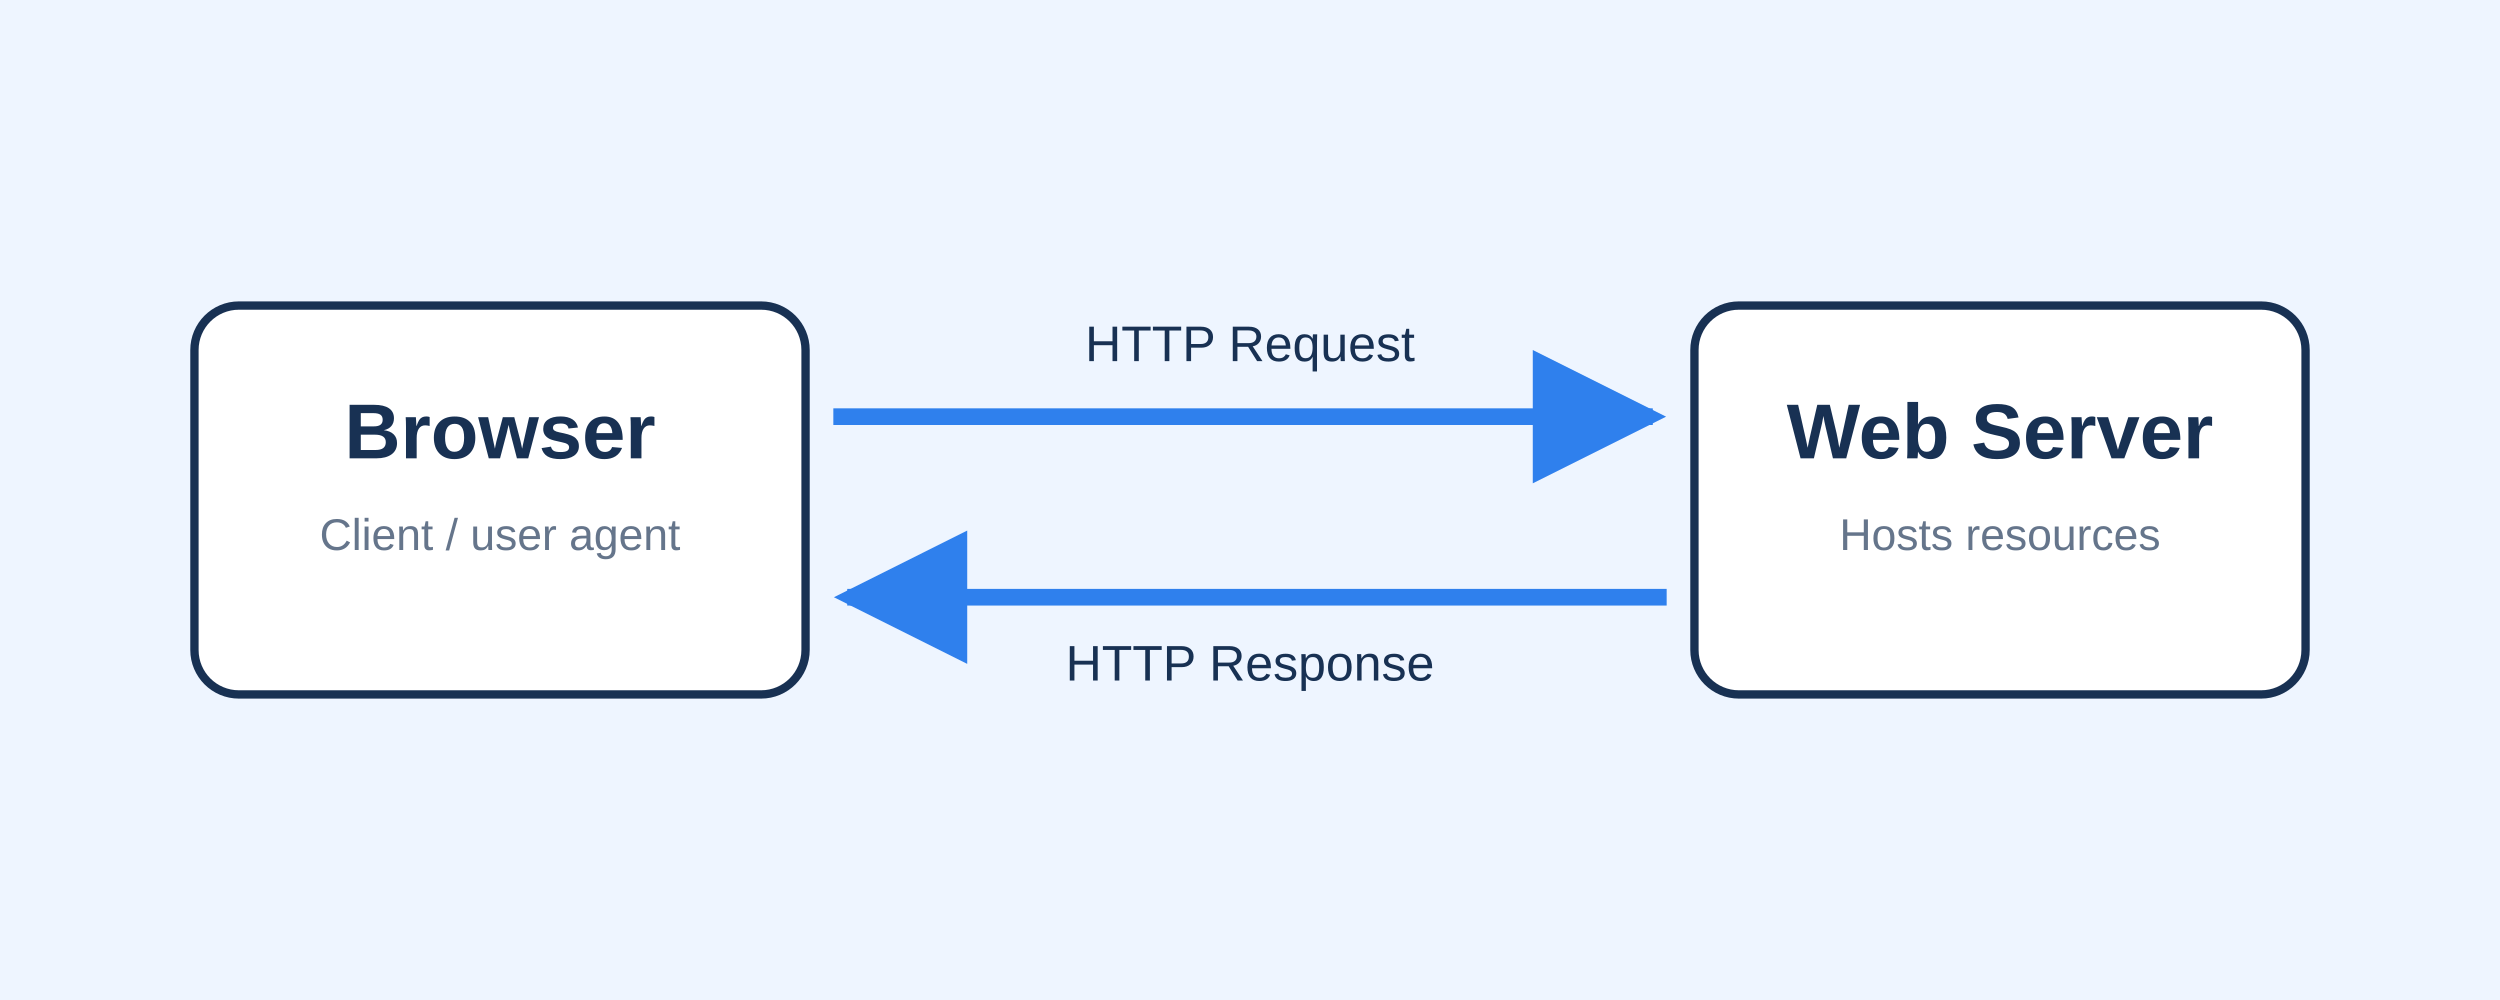
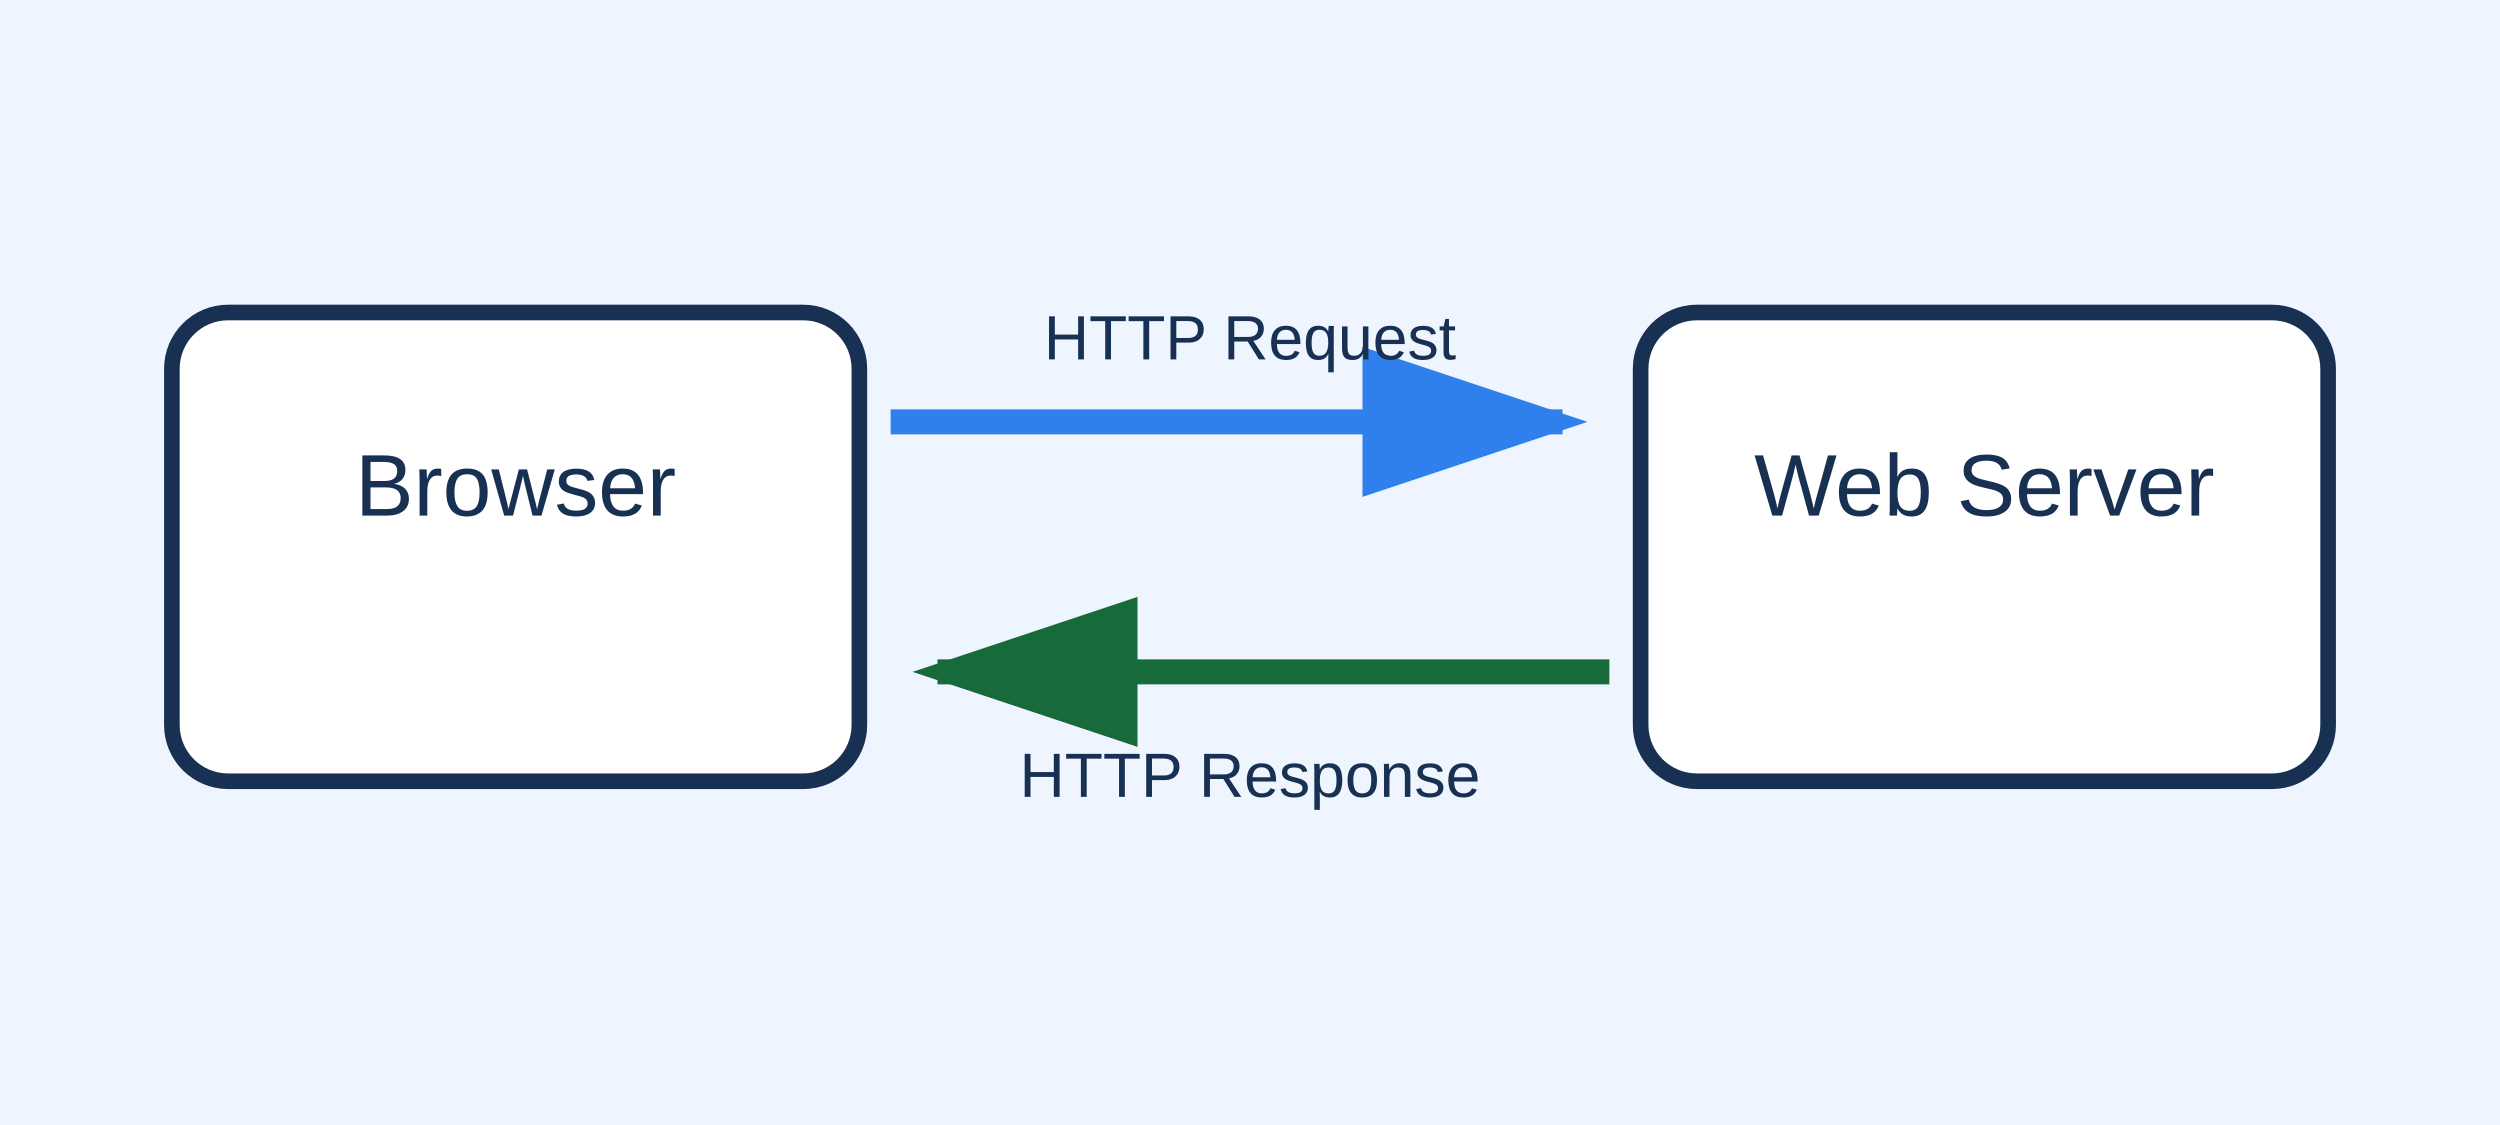
- <svg xmlns="http://www.w3.org/2000/svg" width="900" height="360" viewBox="0 0 900 360" role="img" aria-labelledby="title desc">
-   <rect width="900" height="360" fill="#eef5ff" />
-   <rect x="70" y="110" width="220" height="140" rx="16" fill="#ffffff" stroke="#183153" stroke-width="3" />
-   <text x="180" y="165" text-anchor="middle" font-family="Arial" font-size="28" fill="#183153" font-weight="700">Browser</text>
-   <text x="180" y="198" text-anchor="middle" font-family="Arial" font-size="16" fill="#65758b">Client / user agent</text>
-   <rect x="610" y="110" width="220" height="140" rx="16" fill="#ffffff" stroke="#183153" stroke-width="3" />
-   <text x="720" y="165" text-anchor="middle" font-family="Arial" font-size="28" fill="#183153" font-weight="700">Web Server</text>
-   <text x="720" y="198" text-anchor="middle" font-family="Arial" font-size="16" fill="#65758b">Hosts resources</text>
-   <line x1="300" y1="150" x2="595" y2="150" stroke="#2f80ed" stroke-width="6" marker-end="url(#arrow)" />
-   <line x1="600" y1="215" x2="305" y2="215" stroke="#2f80ed" stroke-width="6" marker-end="url(#arrow)" />
-   <text x="450" y="130" text-anchor="middle" font-family="Arial" font-size="18" fill="#183153">HTTP Request</text>
-   <text x="450" y="245" text-anchor="middle" font-family="Arial" font-size="18" fill="#183153">HTTP Response</text>
+ <svg xmlns="http://www.w3.org/2000/svg" viewBox="0 0 800 360" role="img" aria-labelledby="t d">
+   <rect width="800" height="360" fill="#eef5ff" />
+   <rect x="55" y="100" width="220" height="150" rx="18" fill="#fff" stroke="#183153" stroke-width="5" />
+   <rect x="525" y="100" width="220" height="150" rx="18" fill="#fff" stroke="#183153" stroke-width="5" />
+   <text x="165" y="165" text-anchor="middle" font-family="Arial" font-size="28" fill="#183153">Browser</text>
+   <text x="635" y="165" text-anchor="middle" font-family="Arial" font-size="28" fill="#183153">Web Server</text>
+   <path d="M285 135 H500" stroke="#2f80ed" stroke-width="8" marker-end="url(#a)" />
+   <path d="M515 215 H300" stroke="#176b3a" stroke-width="8" marker-end="url(#b)" />
+   <text x="400" y="115" text-anchor="middle" font-family="Arial" font-size="20" fill="#183153">HTTP Request</text>
+   <text x="400" y="255" text-anchor="middle" font-family="Arial" font-size="20" fill="#183153">HTTP Response</text>
  <defs>
-     <marker id="arrow" viewBox="0 0 10 10" refX="9" refY="5" markerWidth="8" markerHeight="8" orient="auto-start-reverse">
-       <path d="M 0 0 L 10 5 L 0 10 z" fill="#2f80ed" />
+     <marker id="a" markerWidth="10" markerHeight="10" refX="8" refY="3" orient="auto">
+       <path d="M0,0 L0,6 L9,3 z" fill="#2f80ed" />
+     </marker>
+     <marker id="b" markerWidth="10" markerHeight="10" refX="8" refY="3" orient="auto">
+       <path d="M0,0 L0,6 L9,3 z" fill="#176b3a" />
    </marker>
  </defs>
</svg>
